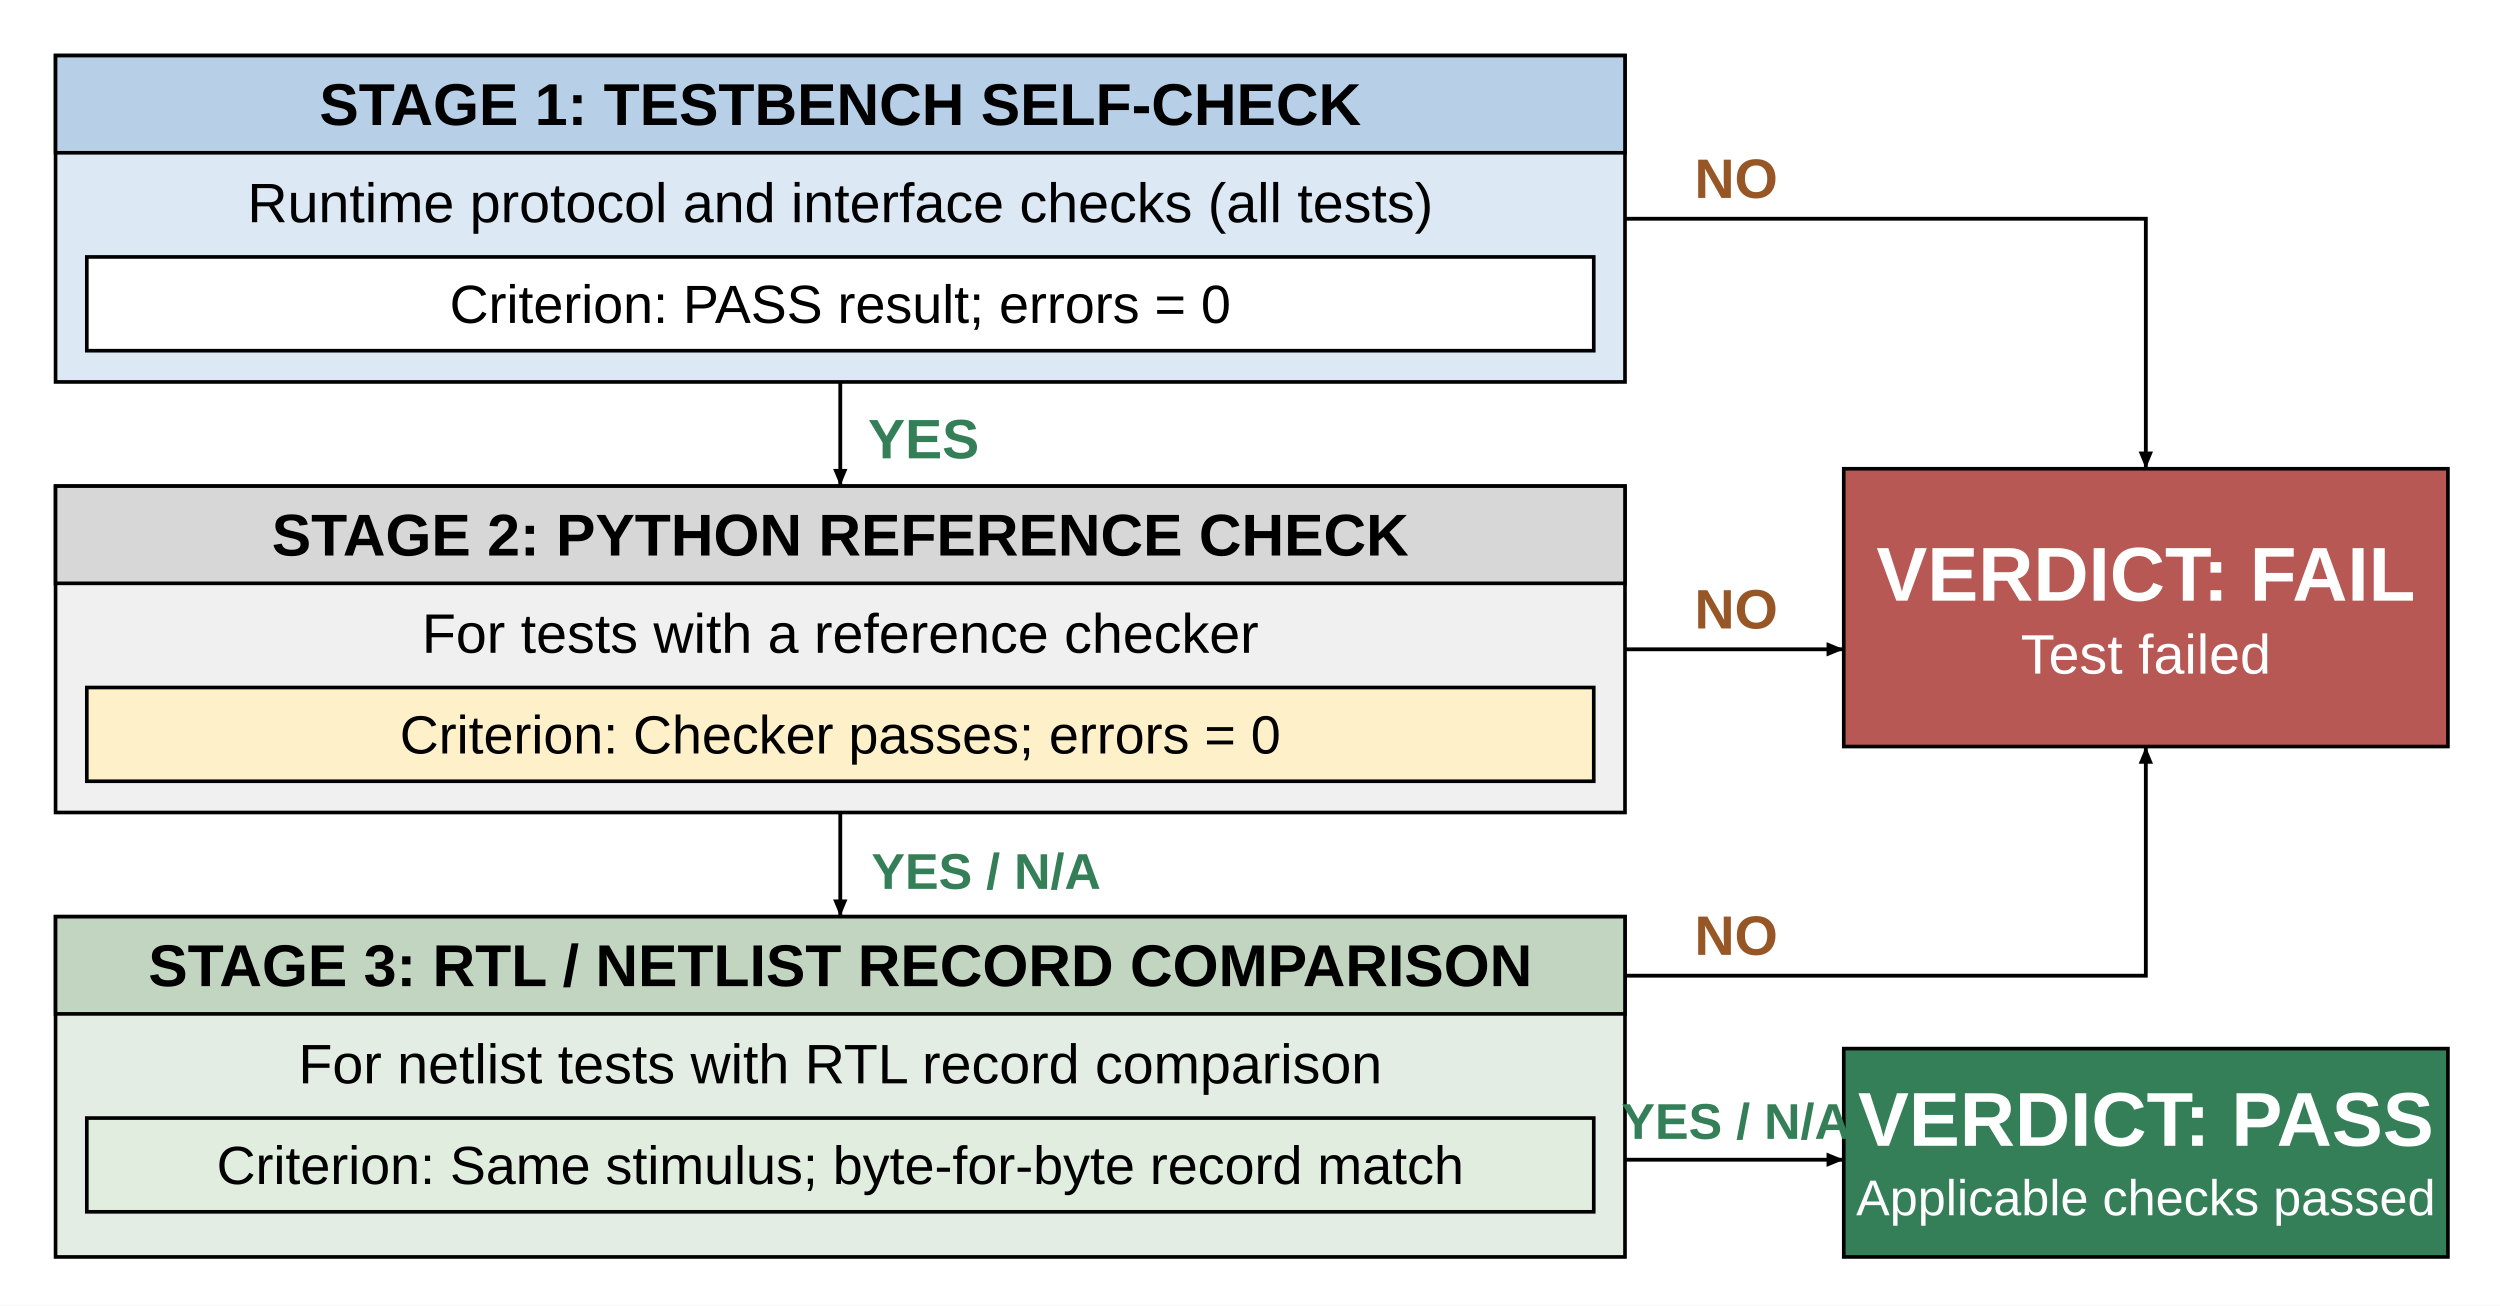
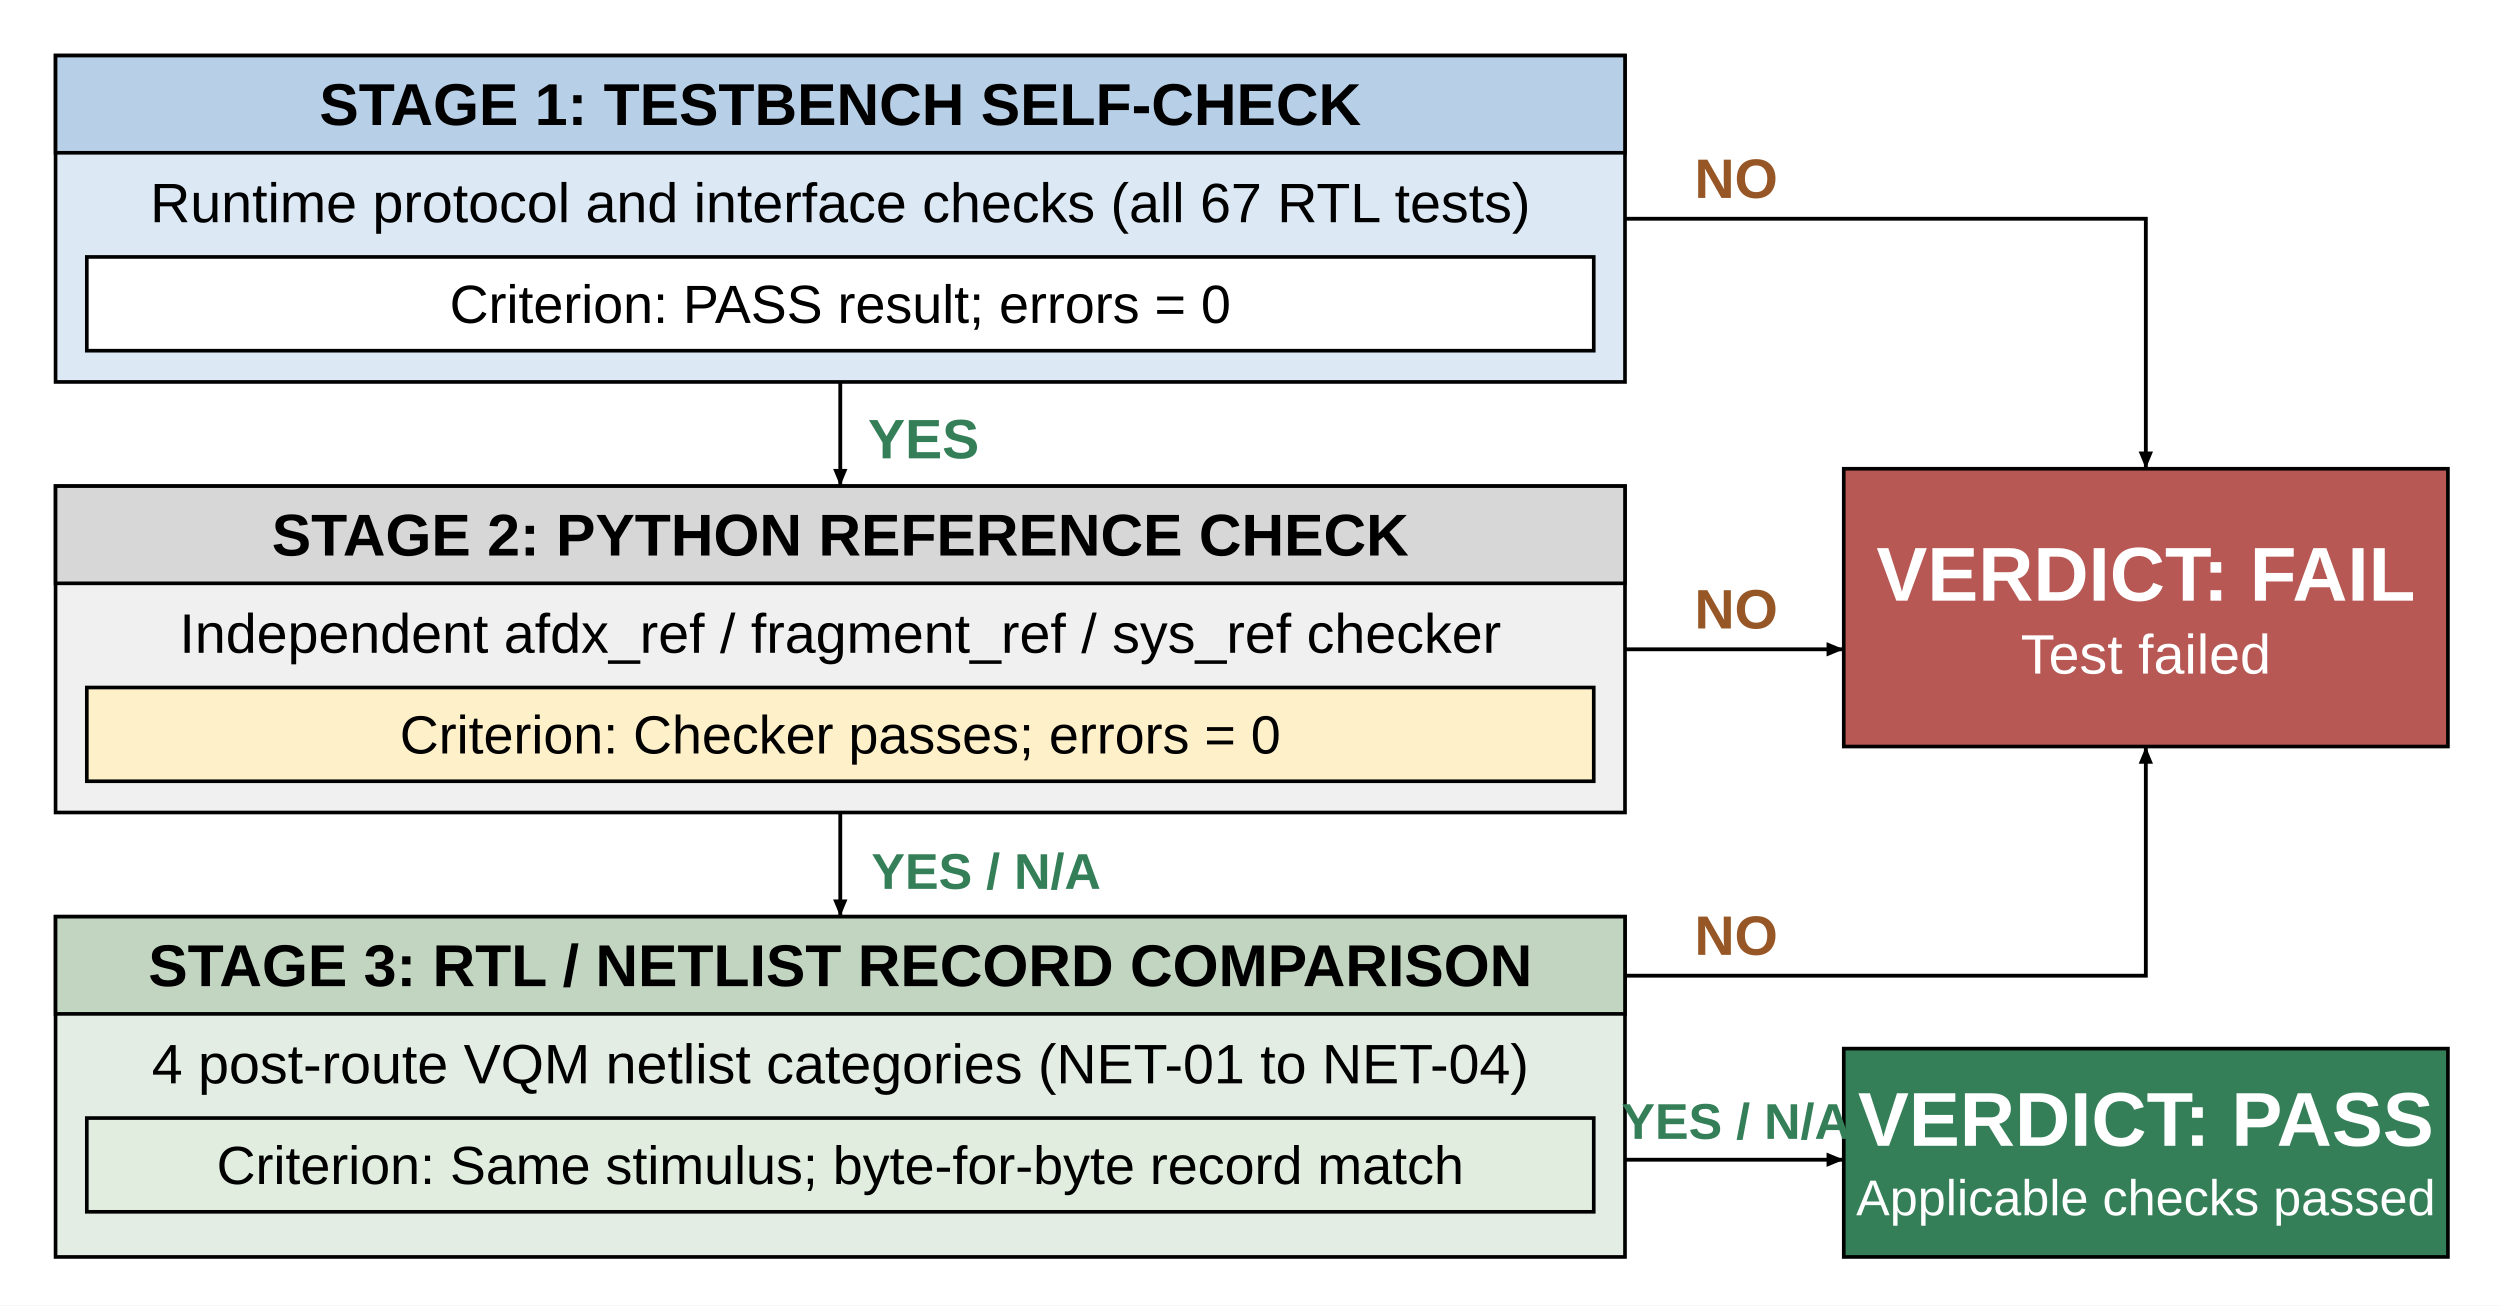
<svg xmlns="http://www.w3.org/2000/svg" viewBox="0 0 720 376" width="720" height="376">
  <defs>
    <marker id="arr-blk" viewBox="0 0 8 8" refX="7" refY="4" markerWidth="6" markerHeight="6" orient="auto-start-reverse">
      <path d="M 1 1.5 L 7 4 L 1 6.5 z" fill="#000000" />
    </marker>
    <marker id="arr-green" viewBox="0 0 8 8" refX="7" refY="4" markerWidth="6" markerHeight="6" orient="auto-start-reverse">
      <path d="M 1 1.5 L 7 4 L 1 6.5 z" fill="#2F9688" />
    </marker>
    <marker id="arr-orange" viewBox="0 0 8 8" refX="7" refY="4" markerWidth="6" markerHeight="6" orient="auto-start-reverse">
      <path d="M 1 1.5 L 7 4 L 1 6.5 z" fill="#D9813F" />
    </marker>
    <marker id="arr-gray" viewBox="0 0 8 8" refX="7" refY="4" markerWidth="5" markerHeight="5" orient="auto-start-reverse">
      <path d="M 1 1.5 L 7 4 L 1 6.5 z" fill="#666666" />
    </marker>
  </defs>
  <style>
    text {
      font-family: Arial, Helvetica, sans-serif;
      text-rendering: geometricPrecision;
    }
  </style>
  <rect width="100%" height="100%" fill="#ffffff" />
  <style>text {font-family:'Arial Narrow',Arial,sans-serif;}</style>
  <rect x="16" y="16" width="452" height="94" fill="#DCE8F4" stroke="#000000" stroke-width="1.05" />
  <rect x="16" y="16" width="452" height="28" fill="#B7CFE7" stroke="#000000" stroke-width="1.05" />
  <text x="242" y="36" font-size="17" font-weight="bold" fill="#000000" text-anchor="middle">STAGE 1: TESTBENCH SELF-CHECK</text>
-   <text x="242" y="64" font-size="16" font-weight="normal" fill="#000000" text-anchor="middle">Runtime protocol and interface checks (all tests)</text>
+   <text x="242" y="64" font-size="16" font-weight="normal" fill="#000000" text-anchor="middle">Runtime protocol and interface checks (all 67 RTL tests)</text>
  <rect x="25" y="74" width="434" height="27" fill="#FFFFFF" stroke="#000000" stroke-width="1.05" />
  <text x="242" y="93" font-size="15.5" font-weight="normal" fill="#000000" text-anchor="middle">Criterion: PASS result; errors = 0</text>
  <rect x="16" y="140" width="452" height="94" fill="#F0F0F0" stroke="#000000" stroke-width="1.05" />
  <rect x="16" y="140" width="452" height="28" fill="#D7D7D7" stroke="#000000" stroke-width="1.05" />
  <text x="242" y="160" font-size="17" font-weight="bold" fill="#000000" text-anchor="middle">STAGE 2: PYTHON REFERENCE CHECK</text>
-   <text x="242" y="188" font-size="16" font-weight="normal" fill="#000000" text-anchor="middle">For tests with a reference checker</text>
+   <text x="242" y="188" font-size="16" font-weight="normal" fill="#000000" text-anchor="middle">Independent afdx_ref / fragment_ref / sys_ref checker</text>
  <rect x="25" y="198" width="434" height="27" fill="#FEF0C9" stroke="#000000" stroke-width="1.05" />
  <text x="242" y="217" font-size="15.5" font-weight="normal" fill="#000000" text-anchor="middle">Criterion: Checker passes; errors = 0</text>
  <rect x="16" y="264" width="452" height="98" fill="#E3EDE4" stroke="#000000" stroke-width="1.05" />
  <rect x="16" y="264" width="452" height="28" fill="#C2D5C1" stroke="#000000" stroke-width="1.05" />
  <text x="242" y="284" font-size="17" font-weight="bold" fill="#000000" text-anchor="middle">STAGE 3: RTL / NETLIST RECORD COMPARISON</text>
-   <text x="242" y="312" font-size="16" font-weight="normal" fill="#000000" text-anchor="middle">For netlist tests with RTL record comparison</text>
+   <text x="242" y="312" font-size="16" font-weight="normal" fill="#000000" text-anchor="middle">4 post-route VQM netlist categories (NET-01 to NET-04)</text>
  <rect x="25" y="322" width="434" height="27" fill="#E0EDDF" stroke="#000000" stroke-width="1.05" />
  <text x="242" y="341" font-size="15.5" font-weight="normal" fill="#000000" text-anchor="middle">Criterion: Same stimulus; byte-for-byte record match</text>
  <rect x="531" y="135" width="174" height="80" fill="#B75854" stroke="#000000" stroke-width="1.05" />
  <text x="618" y="173" font-size="22" font-weight="bold" fill="#FFFFFF" text-anchor="middle">VERDICT: FAIL</text>
  <text x="618" y="194" font-size="16" font-weight="normal" fill="#FFFFFF" text-anchor="middle">Test failed</text>
  <rect x="531" y="302" width="174" height="60" fill="#347F58" stroke="#000000" stroke-width="1.05" />
  <text x="618" y="330" font-size="22" font-weight="bold" fill="#FFFFFF" text-anchor="middle">VERDICT: PASS</text>
  <text x="618" y="350" font-size="14.5" font-weight="normal" fill="#FFFFFF" text-anchor="middle">Applicable checks passed</text>
  <path d="M 242 110 L 242 140" fill="none" stroke="#000000" stroke-width="1.1" marker-end="url(#arr-blk)" />
  <text x="266" y="132" font-size="16" font-weight="bold" fill="#347F58" text-anchor="middle">YES</text>
  <path d="M 242 234 L 242 264" fill="none" stroke="#000000" stroke-width="1.1" marker-end="url(#arr-blk)" />
  <text x="284" y="256" font-size="14.5" font-weight="bold" fill="#347F58" text-anchor="middle">YES / N/A</text>
  <path d="M 468 63 L 618 63 L 618 135" fill="none" stroke="#000000" stroke-width="1.1" marker-end="url(#arr-blk)" />
  <text x="500" y="57" font-size="16" font-weight="bold" fill="#965625" text-anchor="middle">NO</text>
  <path d="M 468 187 L 531 187" fill="none" stroke="#000000" stroke-width="1.1" marker-end="url(#arr-blk)" />
  <text x="500" y="181" font-size="16" font-weight="bold" fill="#965625" text-anchor="middle">NO</text>
  <path d="M 468 281 L 618 281 L 618 215" fill="none" stroke="#000000" stroke-width="1.1" marker-end="url(#arr-blk)" />
  <text x="500" y="275" font-size="16" font-weight="bold" fill="#965625" text-anchor="middle">NO</text>
  <path d="M 468 334 L 531 334" fill="none" stroke="#000000" stroke-width="1.1" marker-end="url(#arr-blk)" />
  <text x="500" y="328" font-size="14.5" font-weight="bold" fill="#347F58" text-anchor="middle">YES / N/A</text>
</svg>
